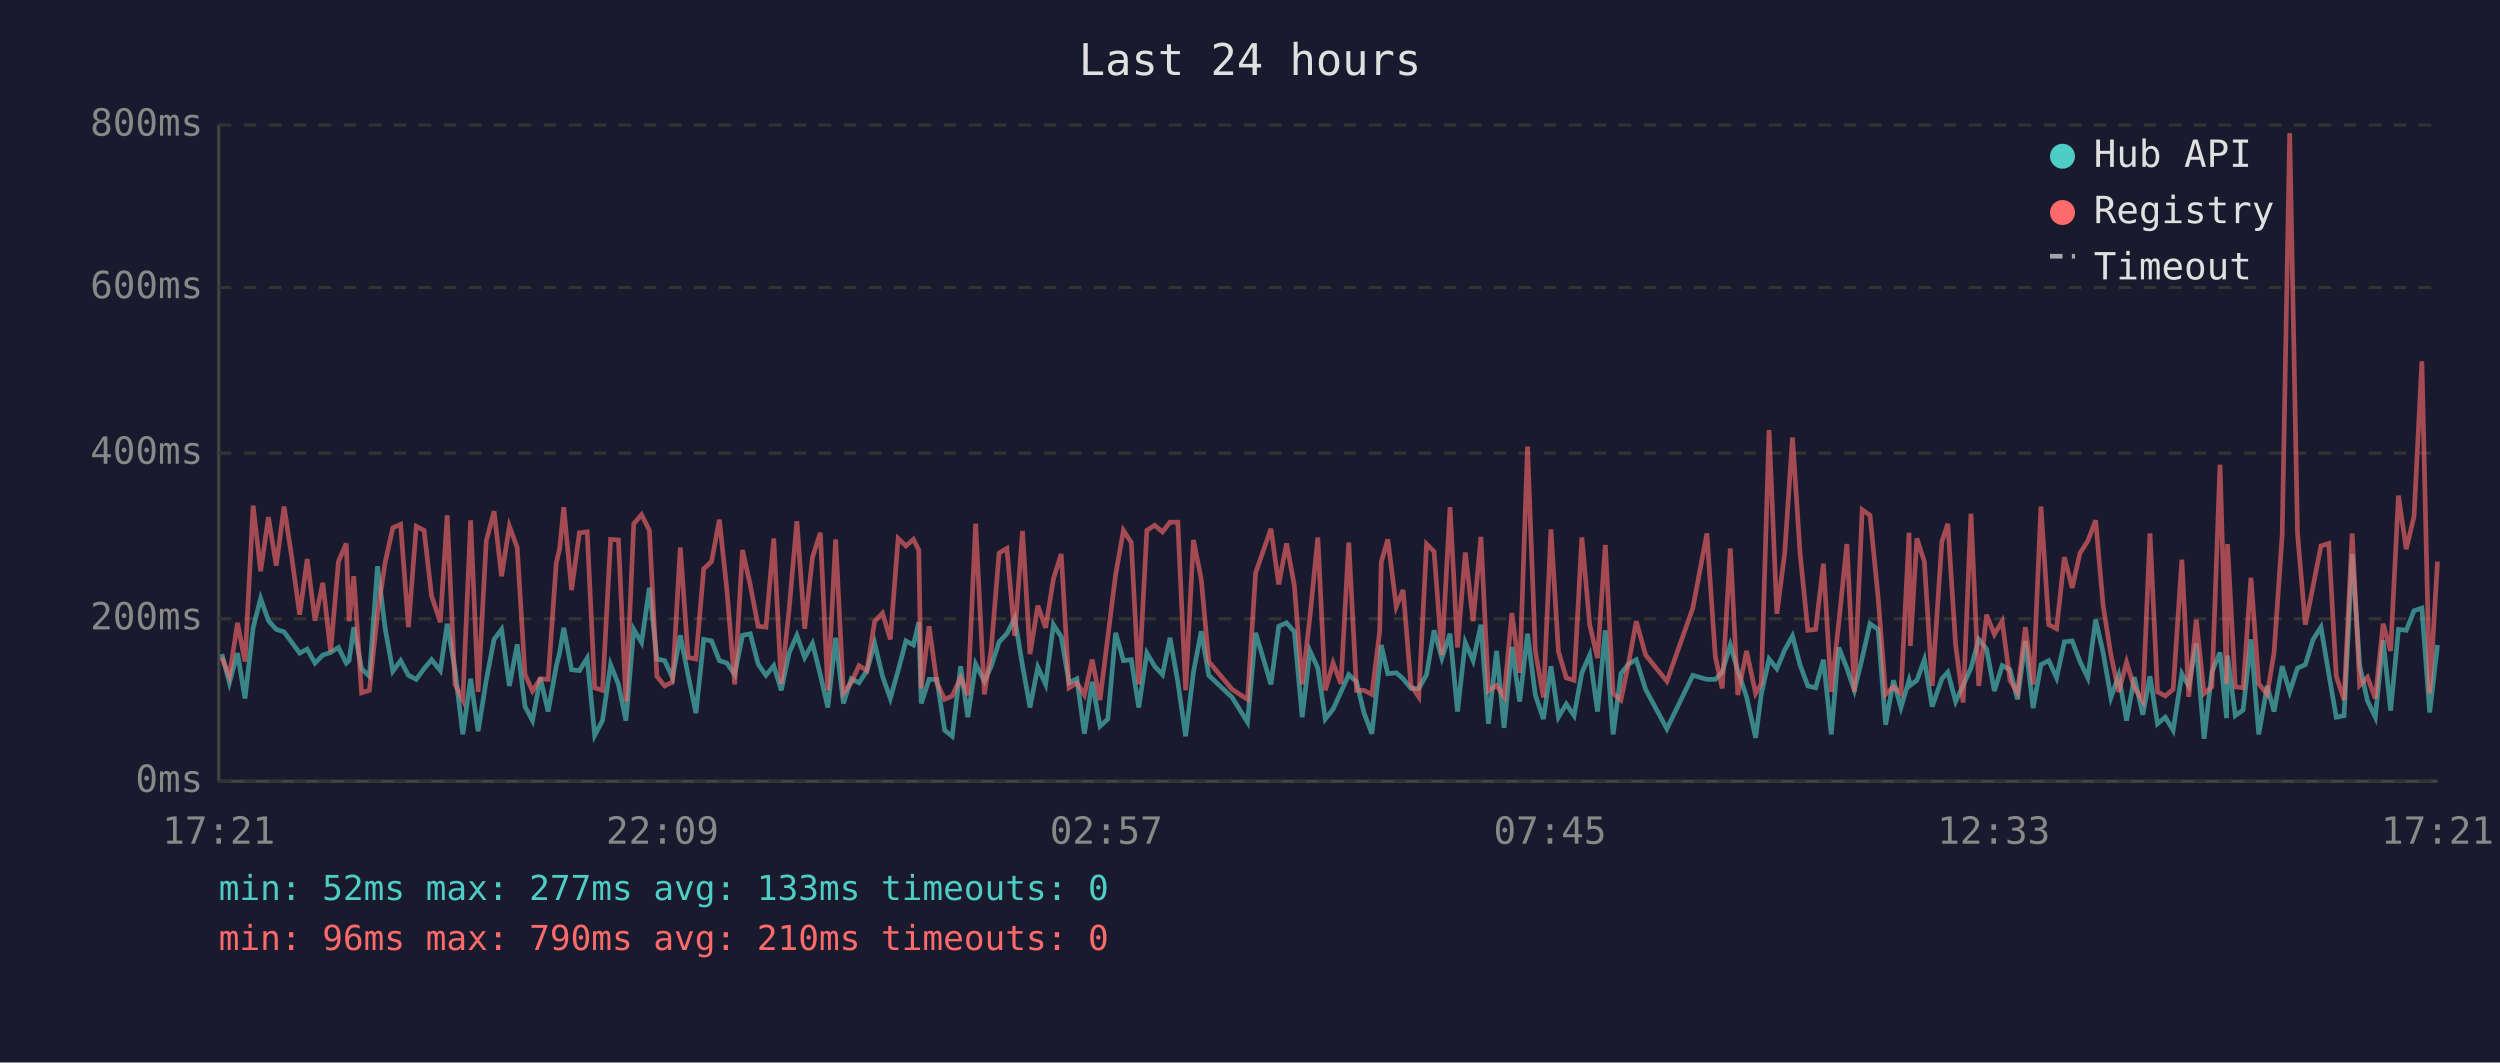
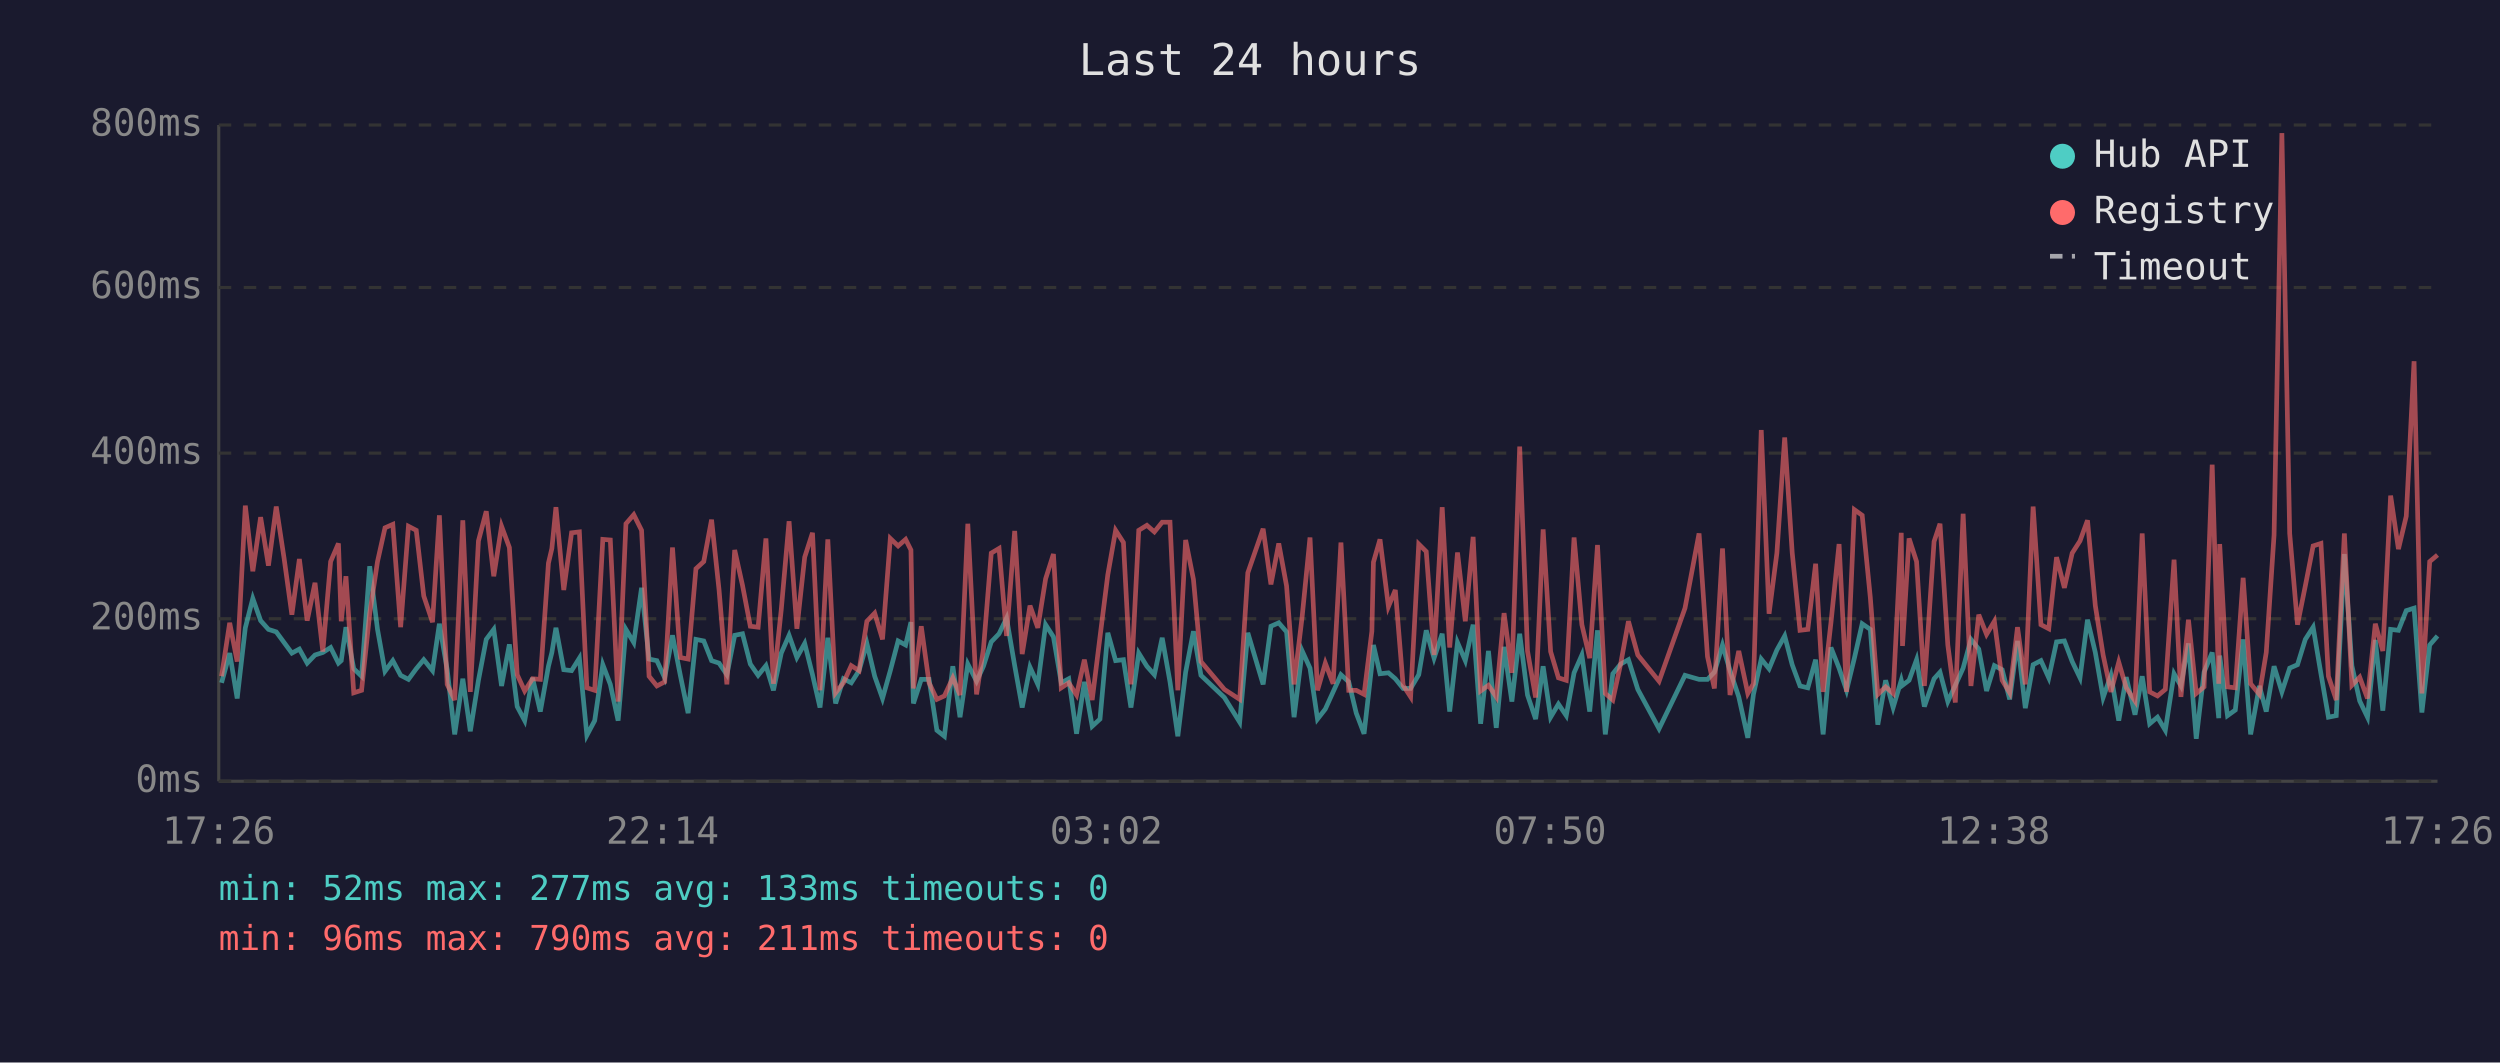
<svg xmlns="http://www.w3.org/2000/svg" viewBox="0 0 800 340" font-family="monospace" font-size="12">
  <rect width="800" height="340" fill="#1a1a2e" />
  <text x="400" y="24" fill="#e0e0e0" font-size="14" text-anchor="middle">Last 24 hours</text>
  <line x1="70" y1="40" x2="70" y2="250" stroke="#444" stroke-width="1" />
  <line x1="70" y1="250" x2="780" y2="250" stroke="#444" stroke-width="1" />
  <line x1="70" y1="250" x2="780" y2="250" stroke="#333" stroke-width="1" stroke-dasharray="4" />
  <text x="65" y="250" fill="#888" text-anchor="end" dominant-baseline="middle">0ms</text>
  <line x1="70" y1="198" x2="780" y2="198" stroke="#333" stroke-width="1" stroke-dasharray="4" />
  <text x="65" y="198" fill="#888" text-anchor="end" dominant-baseline="middle">200ms</text>
  <line x1="70" y1="145" x2="780" y2="145" stroke="#333" stroke-width="1" stroke-dasharray="4" />
  <text x="65" y="145" fill="#888" text-anchor="end" dominant-baseline="middle">400ms</text>
  <line x1="70" y1="92" x2="780" y2="92" stroke="#333" stroke-width="1" stroke-dasharray="4" />
  <text x="65" y="92" fill="#888" text-anchor="end" dominant-baseline="middle">600ms</text>
  <line x1="70" y1="40" x2="780" y2="40" stroke="#333" stroke-width="1" stroke-dasharray="4" />
  <text x="65" y="40" fill="#888" text-anchor="end" dominant-baseline="middle">800ms</text>
-   <text x="70" y="270" fill="#888" text-anchor="middle">17:21</text>
-   <text x="212" y="270" fill="#888" text-anchor="middle">22:09</text>
-   <text x="354" y="270" fill="#888" text-anchor="middle">02:57</text>
-   <text x="496" y="270" fill="#888" text-anchor="middle">07:45</text>
-   <text x="638" y="270" fill="#888" text-anchor="middle">12:33</text>
-   <text x="780" y="270" fill="#888" text-anchor="middle">17:21</text>
-   <polyline points="71.0,209.3 73.4,218.5 76.0,209.0 78.4,223.5 81.0,200.9 83.4,191.5 85.9,198.6 88.4,201.4 90.9,202.2 93.4,205.6 95.9,209.0 98.3,207.7 100.8,212.2 103.3,209.6 105.8,208.8 108.3,207.2 110.8,212.2 111.7,211.4 113.2,200.7 115.7,214.0 118.2,216.4 120.8,181.2 123.3,201.4 125.7,214.8 128.2,211.4 130.7,216.1 133.2,217.4 135.7,214.0 138.1,211.1 140.9,214.6 143.1,199.6 145.6,214.3 148.1,235.0 150.6,217.2 153.0,234.0 155.6,217.7 158.1,204.6 160.5,201.4 163.0,219.5 165.5,206.2 168.0,226.1 170.4,230.6 172.9,216.9 175.4,227.7 178.0,213.2 179.1,208.8 180.4,200.9 182.9,214.3 185.4,214.6 187.9,210.6 190.3,235.3 192.8,230.6 195.4,212.7 197.9,219.0 200.3,230.6 202.8,201.4 205.3,205.6 207.8,188.1 210.2,210.9 212.7,211.4 215.2,216.9 217.7,203.3 220.2,216.1 222.7,228.2 225.2,204.6 227.7,205.1 230.2,211.4 232.6,212.2 235.1,215.9 237.6,203.3 240.1,202.8 242.6,212.5 245.1,216.1 247.6,213.0 250.0,220.9 252.5,209.0 255.0,203.3 257.5,210.4 260.0,205.9 262.5,215.9 264.9,226.4 267.4,204.1 269.9,225.1 272.4,217.2 274.9,218.5 277.4,214.6 279.9,205.9 282.4,216.4 284.9,223.5 287.4,214.6 289.9,205.1 292.3,206.4 294.0,199.1 294.8,225.1 297.3,217.4 299.8,217.4 302.3,233.7 304.7,235.6 307.4,213.2 309.7,229.5 312.2,212.5 315.0,218.0 317.2,213.2 319.7,205.4 322.2,202.8 324.7,197.8 327.2,213.0 329.6,226.4 332.1,213.5 334.6,219.0 337.1,199.9 339.6,203.8 342.1,218.5 344.6,217.2 347.0,234.8 349.5,218.2 352.0,232.4 354.5,230.1 357.0,202.5 359.5,211.4 362.0,211.1 364.4,226.4 367.0,209.0 369.5,213.2 372.0,215.9 374.4,204.1 376.9,218.2 379.4,235.6 381.9,215.1 384.4,202.0 386.8,216.1 394.3,223.2 399.2,231.1 401.8,202.5 406.7,219.0 409.2,200.4 411.7,199.3 414.2,202.2 416.7,229.5 419.2,208.3 421.7,213.8 424.1,230.1 426.6,226.9 429.1,221.4 431.6,215.9 434.1,218.2 436.5,228.2 439.0,234.8 441.5,212.7 442.0,206.4 444.1,215.6 446.8,215.3 449.0,217.2 451.5,220.3 454.0,220.3 456.5,215.9 458.9,201.7 461.4,210.6 464.0,202.8 466.4,227.7 468.9,205.6 471.4,211.4 473.9,199.9 476.3,231.6 478.9,208.3 481.3,232.9 483.8,207.0 486.3,224.5 488.8,202.8 491.3,222.4 493.9,230.1 496.3,213.2 498.7,229.5 501.2,225.3 503.7,229.0 506.2,215.3 508.7,209.6 511.2,227.7 513.7,201.7 516.2,235.0 518.7,215.6 521.1,212.5 523.6,211.1 526.6,220.6 533.4,233.2 541.7,216.1 546.2,217.4 548.9,217.4 551.1,215.1 553.7,206.4 556.1,214.6 558.9,223.0 561.8,236.1 563.6,222.2 566.1,210.9 568.6,214.0 571.1,208.0 573.6,203.5 576.0,212.7 578.5,219.5 581.0,220.1 583.5,211.1 586.0,235.0 588.4,207.2 591.0,213.8 593.4,220.9 595.9,210.6 598.4,199.6 601.0,201.4 603.4,231.9 605.9,217.7 608.3,226.4 610.9,217.7 611.3,219.3 613.4,217.7 615.8,211.1 618.3,226.1 621.4,217.2 623.3,215.1 625.8,224.5 628.2,219.3 630.7,213.8 633.2,204.6 635.7,207.7 638.2,221.1 640.7,213.0 643.2,214.3 645.6,223.8 648.1,205.1 650.6,226.6 653.1,212.7 655.6,211.4 658.1,216.9 660.6,205.4 663.1,205.1 665.6,211.7 668.1,216.9 670.6,198.3 673.0,208.8 675.5,223.2 678.0,216.1 680.5,230.6 683.0,216.7 685.7,228.7 688.0,216.4 690.4,231.6 692.9,229.5 695.4,233.7 698.2,215.6 700.4,219.5 702.8,205.9 705.3,236.4 707.8,215.1 710.4,208.8 712.5,229.8 712.8,209.8 715.3,229.0 717.8,227.2 720.3,204.6 722.8,235.0 725.5,219.5 727.7,227.7 730.3,213.2 732.7,221.4 735.2,213.8 737.7,212.7 740.2,204.6 742.7,200.7 745.2,215.6 747.6,229.5 750.1,229.0 752.7,177.3 755.1,213.0 757.6,224.3 760.1,229.5 762.6,204.8 765.0,227.4 767.5,201.4 770.0,201.7 772.5,195.4 775.0,194.6 777.5,228.0 780.0,206.4" fill="none" stroke="#4ecdc4" stroke-width="1.5" opacity="0.6" />
-   <polyline points="71.0,210.4 73.4,216.4 76.0,199.3 78.4,211.7 81.0,161.8 83.4,182.8 85.9,165.5 88.4,181.0 90.9,162.1 93.4,178.6 95.9,196.7 98.3,178.9 100.8,198.6 103.3,186.5 105.8,208.5 108.3,179.7 110.8,173.9 111.7,198.8 113.2,184.4 115.7,221.7 118.2,220.9 120.8,196.4 123.3,179.7 125.7,168.9 128.2,167.8 130.7,200.7 133.2,168.4 135.7,169.7 138.1,190.7 140.9,199.1 143.1,164.9 145.6,219.0 148.1,224.0 150.6,166.5 153.0,221.4 155.6,173.1 158.1,163.6 160.5,184.4 163.0,168.4 165.5,175.2 168.0,215.9 170.4,221.1 172.9,217.2 175.4,217.4 178.0,180.2 179.1,175.5 180.4,162.3 182.9,188.8 185.4,170.5 187.9,170.2 190.3,220.1 192.8,220.9 195.4,172.6 197.9,172.8 200.3,224.5 202.8,167.6 205.3,164.7 207.8,169.7 210.2,216.4 212.7,219.5 215.2,218.2 217.7,175.2 220.2,210.4 222.7,210.9 225.2,182.0 227.7,179.7 230.2,166.3 232.6,188.8 235.1,219.0 237.6,176.0 240.1,187.3 242.6,200.4 245.1,200.7 247.6,172.3 250.0,218.8 252.5,195.1 255.0,166.8 257.5,201.2 260.0,178.3 262.5,170.5 264.9,220.9 267.4,172.6 269.9,221.7 272.4,218.5 274.9,213.0 277.4,214.6 279.9,198.8 282.4,196.2 284.9,204.6 287.4,172.3 289.9,174.7 292.3,172.6 294.0,176.0 294.8,220.3 297.3,200.4 299.8,218.5 302.3,223.8 304.7,222.7 307.4,216.9 309.7,222.4 312.2,167.6 315.0,222.2 317.2,207.7 319.7,177.0 322.2,175.5 324.7,203.5 327.2,169.9 329.6,209.3 332.1,193.8 334.6,200.9 337.1,185.2 339.6,177.3 342.1,220.1 344.6,218.5 347.0,222.4 349.5,211.1 352.0,224.0 354.5,203.8 357.0,183.9 359.5,169.7 362.0,173.6 364.4,219.0 367.0,169.7 369.5,168.1 372.0,170.2 374.4,167.1 376.9,167.1 379.4,220.9 381.9,172.8 384.4,185.4 386.8,211.7 394.3,220.6 399.2,223.8 401.8,183.3 406.7,169.2 409.2,187.0 411.7,173.9 414.2,187.5 416.7,219.0 419.2,197.2 421.7,172.0 424.1,220.9 426.6,212.2 429.1,218.8 431.6,173.6 434.1,220.9 436.5,220.9 439.0,222.2 441.5,202.0 442.0,179.9 444.1,172.6 446.8,194.1 449.0,188.8 451.5,219.3 454.0,223.0 456.5,174.1 458.9,176.5 461.4,209.6 464.0,162.3 466.4,207.2 468.9,176.8 471.4,198.8 473.9,171.8 476.3,221.1 478.9,219.3 481.3,223.0 483.8,196.2 486.3,215.3 488.8,142.9 491.3,208.3 493.9,223.2 496.3,169.4 498.7,208.5 501.2,216.9 503.7,217.7 506.2,172.0 508.7,199.9 511.2,210.6 513.7,174.4 516.2,221.9 518.7,224.0 521.1,212.5 523.6,198.8 526.6,209.6 533.4,218.0 541.7,194.6 546.2,170.7 548.9,210.1 551.1,220.3 553.7,175.5 556.1,222.4 558.9,208.3 561.8,221.9 563.6,218.8 566.1,137.6 568.6,196.4 571.1,177.0 573.6,140.0 576.0,176.8 578.5,201.7 581.0,201.4 583.5,180.4 586.0,221.4 588.4,199.3 591.0,174.1 593.4,221.4 595.9,163.1 598.4,164.9 601.0,191.2 603.4,222.2 605.9,219.8 608.3,221.9 610.9,170.5 611.3,206.7 613.4,172.3 615.8,179.7 618.3,219.5 621.4,173.3 623.3,167.6 625.8,206.4 628.2,224.8 630.7,164.4 633.2,219.5 635.7,196.7 638.2,203.0 640.7,198.8 643.2,217.7 645.6,221.7 648.1,200.7 650.6,219.0 653.1,162.1 655.6,199.9 658.1,201.2 660.6,178.3 663.1,188.1 665.6,177.0 668.1,173.1 670.6,166.5 673.0,193.8 675.5,209.6 678.0,221.4 680.5,211.9 683.0,220.1 685.7,224.3 688.0,170.7 690.4,221.4 692.9,222.7 695.4,220.6 698.2,179.1 700.4,223.0 702.8,198.3 705.3,221.9 707.8,219.8 710.4,148.7 712.5,218.8 712.8,174.1 715.3,219.8 717.8,220.1 720.3,184.9 722.8,218.8 725.5,222.2 727.7,208.8 730.3,171.2 732.7,42.6 735.2,170.7 737.7,199.9 740.2,187.5 742.7,174.7 745.2,173.9 747.6,216.4 750.1,224.0 752.7,170.7 755.1,219.3 757.6,216.7 760.1,223.5 762.6,199.6 765.0,208.3 767.5,158.6 770.0,175.7 772.5,165.2 775.0,115.6 777.5,221.9 780.0,179.7" fill="none" stroke="#ff6b6b" stroke-width="1.5" opacity="0.6" />
+   <text x="70" y="270" fill="#888" text-anchor="middle">17:26</text>
+   <text x="212" y="270" fill="#888" text-anchor="middle">22:14</text>
+   <text x="354" y="270" fill="#888" text-anchor="middle">03:02</text>
+   <text x="496" y="270" fill="#888" text-anchor="middle">07:50</text>
+   <text x="638" y="270" fill="#888" text-anchor="middle">12:38</text>
+   <text x="780" y="270" fill="#888" text-anchor="middle">17:26</text>
+   <polyline points="70.9,218.5 73.5,209.0 75.9,223.5 78.5,200.9 80.9,191.5 83.4,198.6 85.9,201.4 88.4,202.2 90.9,205.6 93.4,209.0 95.8,207.7 98.3,212.2 100.8,209.6 103.3,208.8 105.8,207.2 108.3,212.2 109.2,211.4 110.7,200.7 113.2,214.0 115.7,216.4 118.3,181.2 120.8,201.4 123.2,214.8 125.7,211.4 128.2,216.1 130.7,217.4 133.2,214.0 135.6,211.1 138.4,214.6 140.6,199.6 143.1,214.3 145.5,235.0 148.1,217.2 150.5,234.0 153.1,217.7 155.6,204.6 158.0,201.4 160.5,219.5 163.0,206.2 165.5,226.1 167.9,230.6 170.4,216.9 172.9,227.7 175.5,213.2 176.6,208.8 177.9,200.9 180.4,214.3 182.9,214.6 185.4,210.6 187.8,235.3 190.3,230.6 192.9,212.7 195.3,219.0 197.8,230.6 200.3,201.4 202.8,205.6 205.3,188.1 207.7,210.9 210.2,211.4 212.7,216.9 215.2,203.3 217.7,216.1 220.2,228.2 222.7,204.6 225.2,205.1 227.7,211.4 230.1,212.2 232.6,215.9 235.1,203.3 237.6,202.8 240.1,212.5 242.6,216.1 245.1,213.0 247.5,220.9 250.0,209.0 252.5,203.3 255.0,210.4 257.5,205.9 260.0,215.9 262.4,226.4 264.9,204.1 267.4,225.1 269.9,217.2 272.4,218.5 274.9,214.6 277.4,205.9 279.9,216.4 282.4,223.5 284.9,214.6 287.4,205.1 289.8,206.4 291.5,199.1 292.3,225.1 294.8,217.4 297.3,217.4 299.8,233.7 302.2,235.6 304.9,213.2 307.2,229.5 309.7,212.5 312.5,218.0 314.7,213.2 317.2,205.4 319.7,202.8 322.1,197.8 324.7,213.0 327.1,226.4 329.6,213.5 332.1,219.0 334.6,199.9 337.1,203.8 339.6,218.5 342.0,217.2 344.5,234.8 347.0,218.2 349.5,232.4 352.0,230.1 354.5,202.5 357.0,211.4 359.5,211.1 361.9,226.4 364.4,209.0 367.0,213.2 369.4,215.9 371.9,204.1 374.4,218.2 376.9,235.6 379.4,215.1 381.9,202.0 384.3,216.1 391.8,223.2 396.7,231.1 399.3,202.5 404.2,219.0 406.7,200.4 409.2,199.3 411.7,202.2 414.1,229.5 416.7,208.3 419.2,213.8 421.6,230.1 424.1,226.9 426.6,221.4 429.1,215.9 431.6,218.2 434.0,228.2 436.5,234.8 439.0,212.7 439.5,206.4 441.6,215.6 444.3,215.3 446.5,217.2 449.0,220.3 451.4,220.3 454.0,215.9 456.4,201.7 458.9,210.6 461.5,202.8 463.9,227.7 466.4,205.6 468.9,211.4 471.4,199.9 473.8,231.6 476.3,208.3 478.8,232.9 481.3,207.0 483.8,224.5 486.3,202.8 488.8,222.4 491.4,230.1 493.8,213.2 496.2,229.5 498.7,225.3 501.2,229.0 503.7,215.3 506.2,209.6 508.7,227.7 511.2,201.7 513.7,235.0 516.1,215.6 518.6,212.5 521.1,211.1 524.1,220.6 530.9,233.2 539.2,216.1 543.7,217.4 546.4,217.4 548.6,215.1 551.2,206.4 553.6,214.6 556.4,223.0 559.3,236.1 561.1,222.2 563.6,210.9 566.1,214.0 568.6,208.0 571.1,203.5 573.5,212.7 576.0,219.5 578.5,220.1 581.0,211.1 583.4,235.0 585.9,207.2 588.5,213.8 590.9,220.9 593.4,210.6 595.9,199.6 598.5,201.4 600.9,231.9 603.4,217.7 605.8,226.4 608.4,217.7 608.8,219.3 610.9,217.7 613.3,211.1 615.8,226.1 618.9,217.2 620.8,215.1 623.3,224.5 625.7,219.3 628.2,213.8 630.7,204.6 633.2,207.7 635.7,221.1 638.2,213.0 640.7,214.3 643.1,223.8 645.6,205.1 648.1,226.6 650.6,212.7 653.1,211.4 655.6,216.9 658.1,205.4 660.6,205.1 663.1,211.7 665.6,216.9 668.0,198.3 670.5,208.8 673.0,223.2 675.5,216.1 678.0,230.6 680.4,216.7 683.2,228.7 685.5,216.4 687.9,231.6 690.4,229.5 692.9,233.7 695.7,215.6 697.9,219.5 700.3,205.9 702.8,236.4 705.3,215.1 707.9,208.8 710.0,229.8 710.3,209.8 712.8,229.0 715.3,227.2 717.8,204.6 720.2,235.0 723.0,219.5 725.2,227.7 727.7,213.2 730.2,221.4 732.7,213.8 735.2,212.7 737.7,204.6 740.2,200.7 742.7,215.6 745.1,229.5 747.6,229.0 750.2,177.3 752.6,213.0 755.1,224.3 757.6,229.5 760.1,204.8 762.5,227.4 765.0,201.4 767.5,201.7 770.0,195.4 772.5,194.6 775.0,228.0 777.5,206.4 780.0,203.5" fill="none" stroke="#4ecdc4" stroke-width="1.5" opacity="0.6" />
+   <polyline points="70.9,216.4 73.5,199.3 75.9,211.7 78.5,161.8 80.9,182.8 83.4,165.5 85.9,181.0 88.4,162.1 90.9,178.6 93.4,196.7 95.8,178.9 98.3,198.6 100.8,186.5 103.3,208.5 105.8,179.7 108.3,173.9 109.2,198.8 110.7,184.4 113.2,221.7 115.7,220.9 118.3,196.4 120.8,179.7 123.2,168.9 125.7,167.8 128.2,200.7 130.7,168.4 133.2,169.7 135.6,190.7 138.4,199.1 140.6,164.9 143.1,219.0 145.5,224.0 148.1,166.5 150.5,221.4 153.1,173.1 155.6,163.6 158.0,184.4 160.5,168.4 163.0,175.2 165.5,215.9 167.9,221.1 170.4,217.2 172.9,217.4 175.5,180.2 176.6,175.5 177.9,162.3 180.4,188.8 182.9,170.5 185.4,170.2 187.8,220.1 190.3,220.9 192.9,172.6 195.3,172.8 197.8,224.5 200.3,167.6 202.8,164.7 205.3,169.7 207.7,216.4 210.2,219.5 212.7,218.2 215.2,175.2 217.7,210.4 220.2,210.9 222.7,182.0 225.2,179.7 227.7,166.3 230.1,188.8 232.6,219.0 235.1,176.0 237.6,187.3 240.1,200.4 242.6,200.7 245.1,172.3 247.5,218.8 250.0,195.1 252.5,166.8 255.0,201.2 257.5,178.3 260.0,170.5 262.4,220.9 264.9,172.6 267.4,221.7 269.9,218.5 272.4,213.0 274.9,214.6 277.4,198.8 279.9,196.2 282.4,204.6 284.9,172.3 287.4,174.7 289.8,172.6 291.5,176.0 292.3,220.3 294.8,200.4 297.3,218.5 299.8,223.8 302.2,222.7 304.9,216.9 307.2,222.4 309.7,167.6 312.5,222.2 314.7,207.7 317.2,177.0 319.7,175.5 322.1,203.5 324.7,169.9 327.1,209.3 329.6,193.8 332.1,200.9 334.6,185.2 337.1,177.3 339.6,220.1 342.0,218.5 344.5,222.4 347.0,211.1 349.5,224.0 352.0,203.8 354.5,183.9 357.0,169.7 359.5,173.6 361.9,219.0 364.4,169.7 367.0,168.1 369.4,170.2 371.9,167.1 374.4,167.1 376.9,220.9 379.4,172.8 381.9,185.4 384.3,211.7 391.8,220.6 396.7,223.8 399.3,183.3 404.2,169.2 406.7,187.0 409.2,173.9 411.7,187.5 414.1,219.0 416.7,197.2 419.2,172.0 421.6,220.9 424.1,212.2 426.6,218.8 429.1,173.6 431.6,220.9 434.0,220.9 436.5,222.2 439.0,202.0 439.5,179.9 441.6,172.6 444.3,194.1 446.5,188.8 449.0,219.3 451.4,223.0 454.0,174.1 456.4,176.5 458.9,209.6 461.5,162.3 463.9,207.2 466.4,176.8 468.9,198.8 471.4,171.8 473.8,221.1 476.3,219.3 478.8,223.0 481.3,196.2 483.8,215.3 486.3,142.9 488.8,208.3 491.4,223.2 493.8,169.4 496.2,208.5 498.7,216.9 501.2,217.7 503.7,172.0 506.2,199.9 508.7,210.6 511.2,174.4 513.7,221.9 516.1,224.0 518.6,212.5 521.1,198.8 524.1,209.6 530.9,218.0 539.2,194.6 543.7,170.7 546.4,210.1 548.6,220.3 551.2,175.5 553.6,222.4 556.4,208.3 559.3,221.9 561.1,218.8 563.6,137.6 566.1,196.4 568.6,177.0 571.1,140.0 573.5,176.8 576.0,201.7 578.5,201.4 581.0,180.4 583.4,221.4 585.9,199.3 588.5,174.1 590.9,221.4 593.4,163.1 595.9,164.9 598.5,191.2 600.9,222.2 603.4,219.8 605.8,221.9 608.4,170.5 608.8,206.7 610.9,172.3 613.3,179.7 615.8,219.5 618.9,173.3 620.8,167.6 623.3,206.4 625.7,224.8 628.2,164.4 630.7,219.5 633.2,196.7 635.7,203.0 638.2,198.8 640.7,217.7 643.1,221.7 645.6,200.7 648.1,219.0 650.6,162.1 653.1,199.9 655.6,201.2 658.1,178.3 660.6,188.1 663.1,177.0 665.6,173.1 668.0,166.5 670.5,193.8 673.0,209.6 675.5,221.4 678.0,211.9 680.4,220.1 683.2,224.3 685.5,170.7 687.9,221.4 690.4,222.7 692.9,220.6 695.7,179.1 697.9,223.0 700.3,198.3 702.8,221.9 705.3,219.8 707.9,148.7 710.0,218.8 710.3,174.1 712.8,219.8 715.3,220.1 717.8,184.9 720.2,218.8 723.0,222.2 725.2,208.8 727.7,171.2 730.2,42.6 732.7,170.7 735.2,199.9 737.7,187.5 740.2,174.7 742.7,173.9 745.1,216.4 747.6,224.0 750.2,170.7 752.6,219.3 755.1,216.7 757.6,223.5 760.1,199.6 762.5,208.3 765.0,158.6 767.5,175.7 770.0,165.2 772.5,115.6 775.0,221.9 777.5,179.7 780.0,177.6" fill="none" stroke="#ff6b6b" stroke-width="1.5" opacity="0.6" />
  <circle cx="660" cy="50" r="4" fill="#4ecdc4" />
  <text x="670" y="50" fill="#e0e0e0" dominant-baseline="middle">Hub API</text>
  <circle cx="660" cy="68" r="4" fill="#ff6b6b" />
  <text x="670" y="68" fill="#e0e0e0" dominant-baseline="middle">Registry</text>
  <line x1="656" y1="82" x2="664" y2="82" stroke="#e0e0e0" stroke-width="1.5" stroke-dasharray="4,3" opacity="0.7" />
  <text x="670" y="86" fill="#e0e0e0" dominant-baseline="middle">Timeout</text>
  <text x="70" y="288" fill="#4ecdc4" font-size="11">min: 52ms  max: 277ms  avg: 133ms  timeouts: 0</text>
-   <text x="70" y="304" fill="#ff6b6b" font-size="11">min: 96ms  max: 790ms  avg: 210ms  timeouts: 0</text>
+   <text x="70" y="304" fill="#ff6b6b" font-size="11">min: 96ms  max: 790ms  avg: 211ms  timeouts: 0</text>
</svg>
